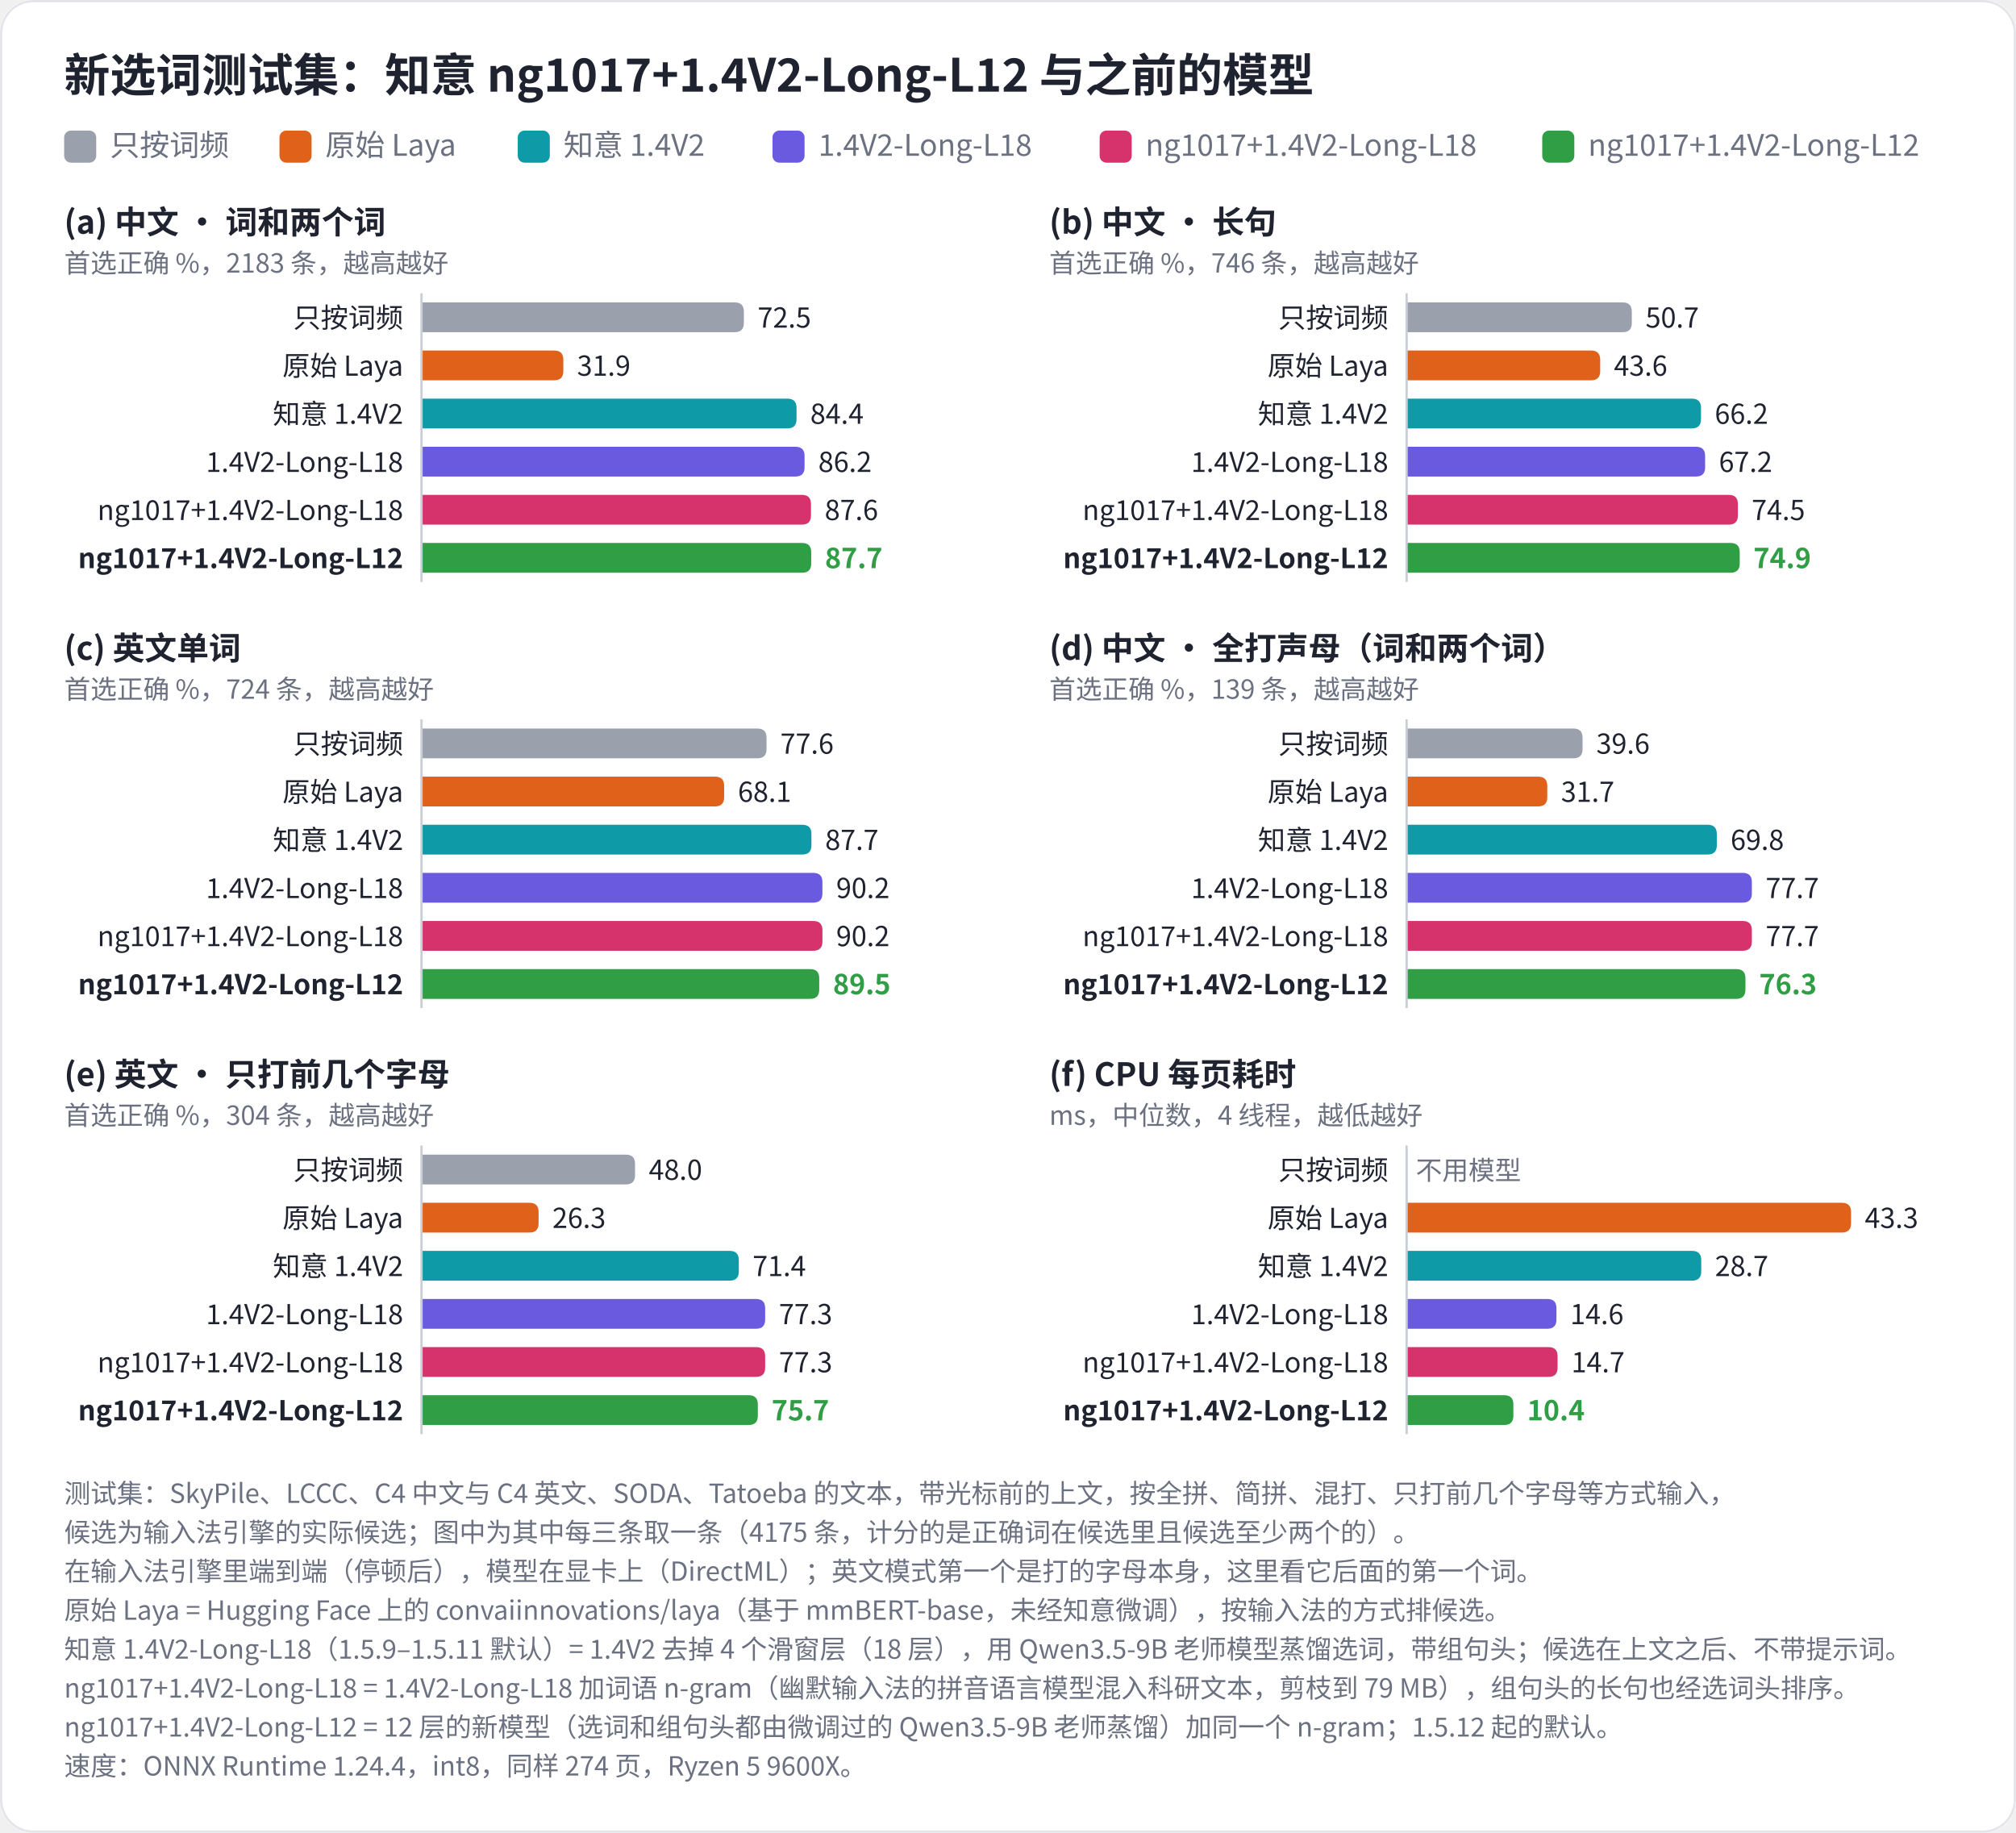
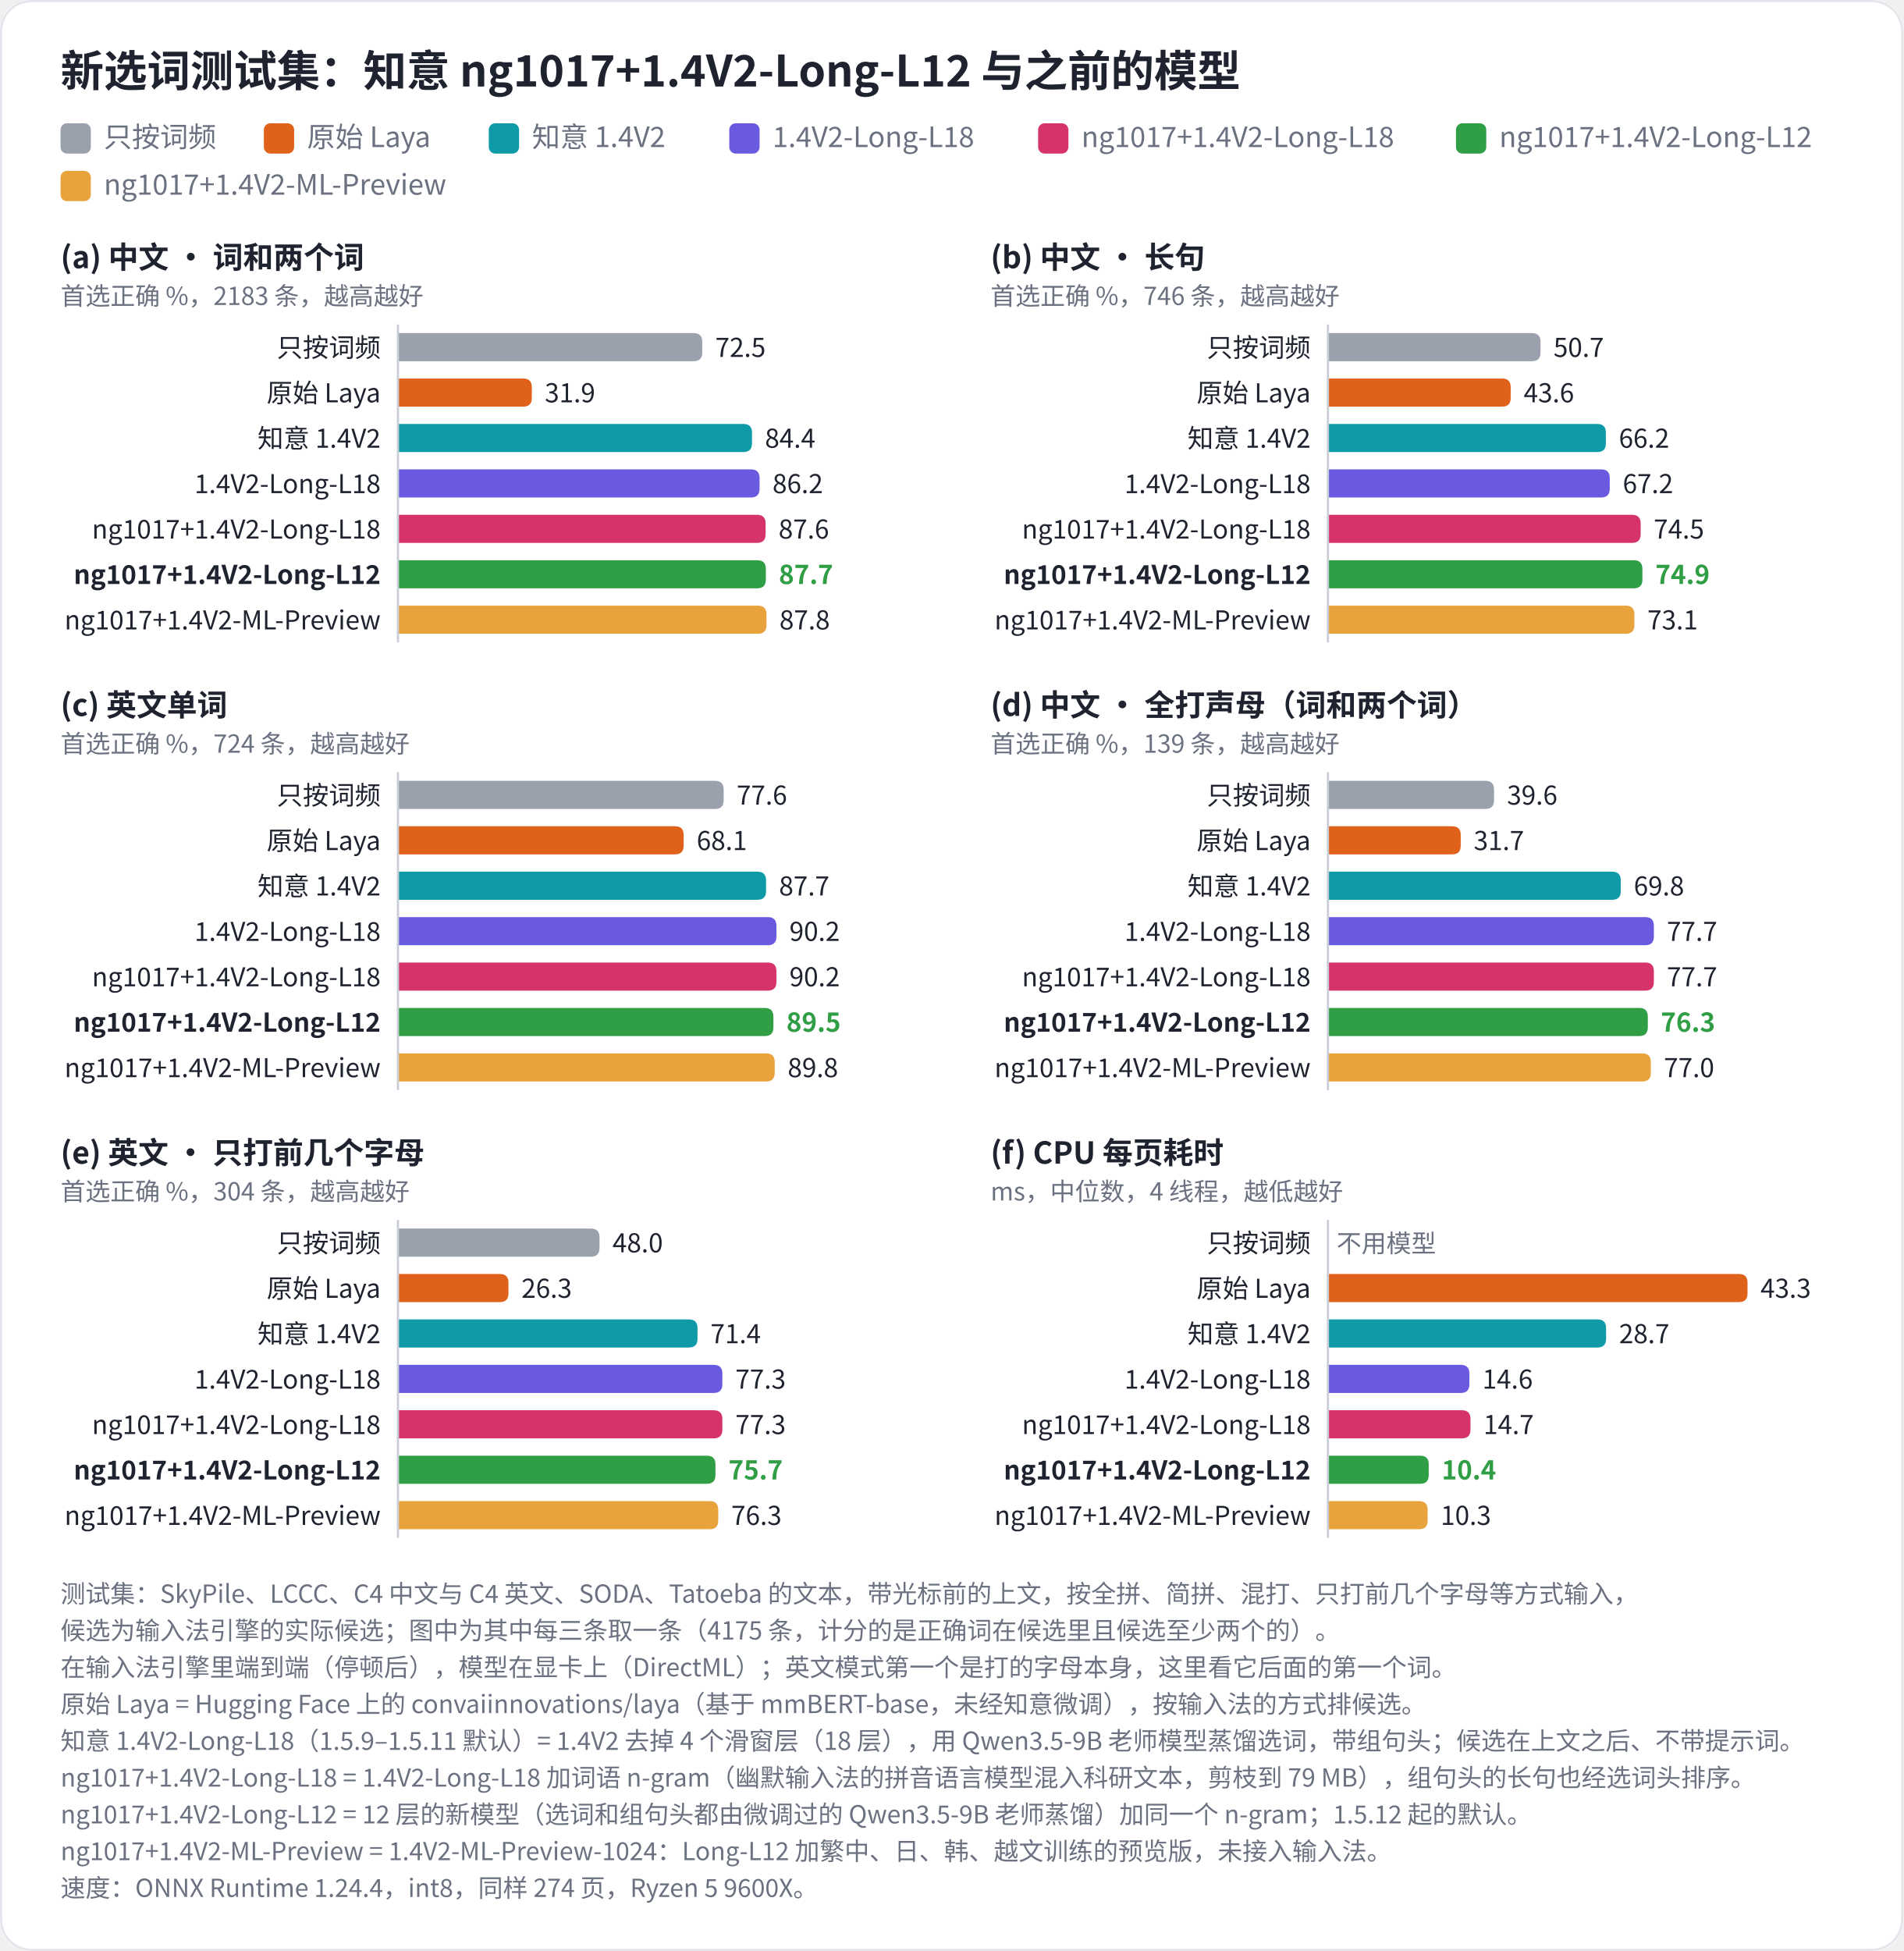
- <svg xmlns="http://www.w3.org/2000/svg" width="880" height="800" viewBox="0 0 880 800" font-family="'Microsoft YaHei','PingFang SC','Noto Sans CJK SC','Segoe UI',sans-serif">
-   <rect width="880" height="800" rx="14" fill="#FFFFFF" />
-   <rect x="0.5" y="0.5" width="879" height="799" rx="14" fill="none" stroke="#E3E5EB" />
+ <svg xmlns="http://www.w3.org/2000/svg" width="880" height="902" viewBox="0 0 880 902" font-family="'Microsoft YaHei','PingFang SC','Noto Sans CJK SC','Segoe UI',sans-serif">
+   <rect width="880" height="902" rx="14" fill="#FFFFFF" />
+   <rect x="0.5" y="0.5" width="879" height="901" rx="14" fill="none" stroke="#E3E5EB" />
  <text x="28" y="40" font-size="20" font-weight="700" fill="#1F2330">新选词测试集：知意 ng1017+1.4V2-Long-L12 与之前的模型</text>
  <rect x="28" y="57" width="14" height="14" rx="3" fill="#9AA1AD" />
  <text x="48" y="68" font-size="13" fill="#6B7180">只按词频</text>
  <rect x="122" y="57" width="14" height="14" rx="3" fill="#E0611A" />
  <text x="142" y="68" font-size="13" fill="#6B7180">原始 Laya</text>
  <rect x="226.0" y="57" width="14" height="14" rx="3" fill="#0E9AA7" />
  <text x="246.0" y="68" font-size="13" fill="#6B7180">知意 1.4V2</text>
  <rect x="337.2" y="57" width="14" height="14" rx="3" fill="#6A5AE0" />
  <text x="357.2" y="68" font-size="13" fill="#6B7180">1.4V2-Long-L18</text>
  <rect x="480.0" y="57" width="14" height="14" rx="3" fill="#D6336C" />
  <text x="500.0" y="68" font-size="13" fill="#6B7180">ng1017+1.4V2-Long-L18</text>
  <rect x="673.2" y="57" width="14" height="14" rx="3" fill="#2F9E44" />
  <text x="693.2" y="68" font-size="13" fill="#6B7180">ng1017+1.4V2-Long-L12</text>
-   <text x="28" y="102" font-size="14" font-weight="700" fill="#1F2330">(a) 中文 · 词和两个词</text>
-   <text x="28" y="119" font-size="11.5" fill="#6B7180">首选正确 %，2183 条，越高越好</text>
-   <text x="176" y="143" font-size="12" text-anchor="end" font-weight="400" fill="#1F2330">只按词频</text>
-   <path d="M184,132 H320.7 Q324.7,132 324.7,136.0 V141.0 Q324.7,145 320.7,145 H184 Z" fill="#9AA1AD" />
-   <text x="330.7" y="143" font-size="12" font-weight="400" fill="#1F2330">72.5</text>
-   <text x="176" y="164" font-size="12" text-anchor="end" font-weight="400" fill="#1F2330">原始 Laya</text>
-   <path d="M184,153 H241.9 Q245.9,153 245.9,157.0 V162.0 Q245.9,166 241.9,166 H184 Z" fill="#E0611A" />
-   <text x="251.9" y="164" font-size="12" font-weight="400" fill="#1F2330">31.9</text>
-   <text x="176" y="185" font-size="12" text-anchor="end" font-weight="400" fill="#1F2330">知意 1.4V2</text>
-   <path d="M184,174 H343.7 Q347.7,174 347.7,178.0 V183.0 Q347.7,187 343.7,187 H184 Z" fill="#0E9AA7" />
-   <text x="353.7" y="185" font-size="12" font-weight="400" fill="#1F2330">84.4</text>
-   <text x="176" y="206" font-size="12" text-anchor="end" font-weight="400" fill="#1F2330">1.4V2-Long-L18</text>
-   <path d="M184,195 H347.2 Q351.2,195 351.2,199.0 V204.0 Q351.2,208 347.2,208 H184 Z" fill="#6A5AE0" />
-   <text x="357.2" y="206" font-size="12" font-weight="400" fill="#1F2330">86.2</text>
-   <text x="176" y="227" font-size="12" text-anchor="end" font-weight="400" fill="#1F2330">ng1017+1.4V2-Long-L18</text>
-   <path d="M184,216 H350.0 Q354.0,216 354.0,220.0 V225.0 Q354.0,229 350.0,229 H184 Z" fill="#D6336C" />
-   <text x="360.0" y="227" font-size="12" font-weight="400" fill="#1F2330">87.6</text>
-   <text x="176" y="248" font-size="12" text-anchor="end" font-weight="700" fill="#1F2330">ng1017+1.4V2-Long-L12</text>
-   <path d="M184,237 H350.1 Q354.1,237 354.1,241.0 V246.0 Q354.1,250 350.1,250 H184 Z" fill="#2F9E44" />
-   <text x="360.1" y="248" font-size="12" font-weight="700" fill="#2F9E44">87.7</text>
-   <line x1="184" y1="128" x2="184" y2="254" stroke="#C9CDD6" />
-   <text x="458" y="102" font-size="14" font-weight="700" fill="#1F2330">(b) 中文 · 长句</text>
-   <text x="458" y="119" font-size="11.5" fill="#6B7180">首选正确 %，746 条，越高越好</text>
-   <text x="606" y="143" font-size="12" text-anchor="end" font-weight="400" fill="#1F2330">只按词频</text>
-   <path d="M614,132 H708.3 Q712.3,132 712.3,136.0 V141.0 Q712.3,145 708.3,145 H614 Z" fill="#9AA1AD" />
-   <text x="718.3" y="143" font-size="12" font-weight="400" fill="#1F2330">50.7</text>
-   <text x="606" y="164" font-size="12" text-anchor="end" font-weight="400" fill="#1F2330">原始 Laya</text>
-   <path d="M614,153 H694.5 Q698.5,153 698.5,157.0 V162.0 Q698.5,166 694.5,166 H614 Z" fill="#E0611A" />
-   <text x="704.5" y="164" font-size="12" font-weight="400" fill="#1F2330">43.6</text>
-   <text x="606" y="185" font-size="12" text-anchor="end" font-weight="400" fill="#1F2330">知意 1.4V2</text>
-   <path d="M614,174 H738.5 Q742.5,174 742.5,178.0 V183.0 Q742.5,187 738.5,187 H614 Z" fill="#0E9AA7" />
-   <text x="748.5" y="185" font-size="12" font-weight="400" fill="#1F2330">66.2</text>
-   <text x="606" y="206" font-size="12" text-anchor="end" font-weight="400" fill="#1F2330">1.4V2-Long-L18</text>
-   <path d="M614,195 H740.3 Q744.3,195 744.3,199.0 V204.0 Q744.3,208 740.3,208 H614 Z" fill="#6A5AE0" />
-   <text x="750.3" y="206" font-size="12" font-weight="400" fill="#1F2330">67.2</text>
-   <text x="606" y="227" font-size="12" text-anchor="end" font-weight="400" fill="#1F2330">ng1017+1.4V2-Long-L18</text>
-   <path d="M614,216 H754.6 Q758.6,216 758.6,220.0 V225.0 Q758.6,229 754.6,229 H614 Z" fill="#D6336C" />
-   <text x="764.6" y="227" font-size="12" font-weight="400" fill="#1F2330">74.5</text>
-   <text x="606" y="248" font-size="12" text-anchor="end" font-weight="700" fill="#1F2330">ng1017+1.4V2-Long-L12</text>
-   <path d="M614,237 H755.4 Q759.4,237 759.4,241.0 V246.0 Q759.4,250 755.4,250 H614 Z" fill="#2F9E44" />
-   <text x="765.4" y="248" font-size="12" font-weight="700" fill="#2F9E44">74.9</text>
-   <line x1="614" y1="128" x2="614" y2="254" stroke="#C9CDD6" />
-   <text x="28" y="288" font-size="14" font-weight="700" fill="#1F2330">(c) 英文单词</text>
-   <text x="28" y="305" font-size="11.5" fill="#6B7180">首选正确 %，724 条，越高越好</text>
-   <text x="176" y="329" font-size="12" text-anchor="end" font-weight="400" fill="#1F2330">只按词频</text>
-   <path d="M184,318 H330.6 Q334.6,318 334.6,322.0 V327.0 Q334.6,331 330.6,331 H184 Z" fill="#9AA1AD" />
-   <text x="340.6" y="329" font-size="12" font-weight="400" fill="#1F2330">77.6</text>
-   <text x="176" y="350" font-size="12" text-anchor="end" font-weight="400" fill="#1F2330">原始 Laya</text>
-   <path d="M184,339 H312.1 Q316.1,339 316.1,343.0 V348.0 Q316.1,352 312.1,352 H184 Z" fill="#E0611A" />
-   <text x="322.1" y="350" font-size="12" font-weight="400" fill="#1F2330">68.1</text>
-   <text x="176" y="371" font-size="12" text-anchor="end" font-weight="400" fill="#1F2330">知意 1.4V2</text>
-   <path d="M184,360 H350.2 Q354.2,360 354.2,364.0 V369.0 Q354.2,373 350.2,373 H184 Z" fill="#0E9AA7" />
-   <text x="360.2" y="371" font-size="12" font-weight="400" fill="#1F2330">87.7</text>
-   <text x="176" y="392" font-size="12" text-anchor="end" font-weight="400" fill="#1F2330">1.4V2-Long-L18</text>
-   <path d="M184,381 H355.0 Q359.0,381 359.0,385.0 V390.0 Q359.0,394 355.0,394 H184 Z" fill="#6A5AE0" />
-   <text x="365.0" y="392" font-size="12" font-weight="400" fill="#1F2330">90.2</text>
-   <text x="176" y="413" font-size="12" text-anchor="end" font-weight="400" fill="#1F2330">ng1017+1.4V2-Long-L18</text>
-   <path d="M184,402 H355.0 Q359.0,402 359.0,406.0 V411.0 Q359.0,415 355.0,415 H184 Z" fill="#D6336C" />
-   <text x="365.0" y="413" font-size="12" font-weight="400" fill="#1F2330">90.2</text>
-   <text x="176" y="434" font-size="12" text-anchor="end" font-weight="700" fill="#1F2330">ng1017+1.4V2-Long-L12</text>
-   <path d="M184,423 H353.6 Q357.6,423 357.6,427.0 V432.0 Q357.6,436 353.6,436 H184 Z" fill="#2F9E44" />
-   <text x="363.6" y="434" font-size="12" font-weight="700" fill="#2F9E44">89.5</text>
-   <line x1="184" y1="314" x2="184" y2="440" stroke="#C9CDD6" />
-   <text x="458" y="288" font-size="14" font-weight="700" fill="#1F2330">(d) 中文 · 全打声母（词和两个词）</text>
-   <text x="458" y="305" font-size="11.5" fill="#6B7180">首选正确 %，139 条，越高越好</text>
-   <text x="606" y="329" font-size="12" text-anchor="end" font-weight="400" fill="#1F2330">只按词频</text>
-   <path d="M614,318 H686.8 Q690.8,318 690.8,322.0 V327.0 Q690.8,331 686.8,331 H614 Z" fill="#9AA1AD" />
-   <text x="696.8" y="329" font-size="12" font-weight="400" fill="#1F2330">39.6</text>
-   <text x="606" y="350" font-size="12" text-anchor="end" font-weight="400" fill="#1F2330">原始 Laya</text>
-   <path d="M614,339 H671.4 Q675.4,339 675.4,343.0 V348.0 Q675.4,352 671.4,352 H614 Z" fill="#E0611A" />
-   <text x="681.4" y="350" font-size="12" font-weight="400" fill="#1F2330">31.7</text>
-   <text x="606" y="371" font-size="12" text-anchor="end" font-weight="400" fill="#1F2330">知意 1.4V2</text>
-   <path d="M614,360 H745.4 Q749.4,360 749.4,364.0 V369.0 Q749.4,373 745.4,373 H614 Z" fill="#0E9AA7" />
-   <text x="755.4" y="371" font-size="12" font-weight="400" fill="#1F2330">69.8</text>
-   <text x="606" y="392" font-size="12" text-anchor="end" font-weight="400" fill="#1F2330">1.4V2-Long-L18</text>
-   <path d="M614,381 H760.7 Q764.7,381 764.7,385.0 V390.0 Q764.7,394 760.7,394 H614 Z" fill="#6A5AE0" />
-   <text x="770.7" y="392" font-size="12" font-weight="400" fill="#1F2330">77.7</text>
-   <text x="606" y="413" font-size="12" text-anchor="end" font-weight="400" fill="#1F2330">ng1017+1.4V2-Long-L18</text>
-   <path d="M614,402 H760.7 Q764.7,402 764.7,406.0 V411.0 Q764.7,415 760.7,415 H614 Z" fill="#D6336C" />
-   <text x="770.7" y="413" font-size="12" font-weight="400" fill="#1F2330">77.7</text>
-   <text x="606" y="434" font-size="12" text-anchor="end" font-weight="700" fill="#1F2330">ng1017+1.4V2-Long-L12</text>
-   <path d="M614,423 H757.9 Q761.9,423 761.9,427.0 V432.0 Q761.9,436 757.9,436 H614 Z" fill="#2F9E44" />
-   <text x="767.9" y="434" font-size="12" font-weight="700" fill="#2F9E44">76.3</text>
-   <line x1="614" y1="314" x2="614" y2="440" stroke="#C9CDD6" />
-   <text x="28" y="474" font-size="14" font-weight="700" fill="#1F2330">(e) 英文 · 只打前几个字母</text>
-   <text x="28" y="491" font-size="11.5" fill="#6B7180">首选正确 %，304 条，越高越好</text>
-   <text x="176" y="515" font-size="12" text-anchor="end" font-weight="400" fill="#1F2330">只按词频</text>
-   <path d="M184,504 H273.2 Q277.2,504 277.2,508.0 V513.0 Q277.2,517 273.2,517 H184 Z" fill="#9AA1AD" />
-   <text x="283.2" y="515" font-size="12" font-weight="400" fill="#1F2330">48.0</text>
-   <text x="176" y="536" font-size="12" text-anchor="end" font-weight="400" fill="#1F2330">原始 Laya</text>
-   <path d="M184,525 H231.1 Q235.1,525 235.1,529.0 V534.0 Q235.1,538 231.1,538 H184 Z" fill="#E0611A" />
-   <text x="241.1" y="536" font-size="12" font-weight="400" fill="#1F2330">26.3</text>
-   <text x="176" y="557" font-size="12" text-anchor="end" font-weight="400" fill="#1F2330">知意 1.4V2</text>
-   <path d="M184,546 H318.5 Q322.5,546 322.5,550.0 V555.0 Q322.5,559 318.5,559 H184 Z" fill="#0E9AA7" />
-   <text x="328.5" y="557" font-size="12" font-weight="400" fill="#1F2330">71.4</text>
-   <text x="176" y="578" font-size="12" text-anchor="end" font-weight="400" fill="#1F2330">1.4V2-Long-L18</text>
-   <path d="M184,567 H330.0 Q334.0,567 334.0,571.0 V576.0 Q334.0,580 330.0,580 H184 Z" fill="#6A5AE0" />
-   <text x="340.0" y="578" font-size="12" font-weight="400" fill="#1F2330">77.3</text>
-   <text x="176" y="599" font-size="12" text-anchor="end" font-weight="400" fill="#1F2330">ng1017+1.4V2-Long-L18</text>
-   <path d="M184,588 H330.0 Q334.0,588 334.0,592.0 V597.0 Q334.0,601 330.0,601 H184 Z" fill="#D6336C" />
-   <text x="340.0" y="599" font-size="12" font-weight="400" fill="#1F2330">77.3</text>
-   <text x="176" y="620" font-size="12" text-anchor="end" font-weight="700" fill="#1F2330">ng1017+1.4V2-Long-L12</text>
-   <path d="M184,609 H326.8 Q330.8,609 330.8,613.0 V618.0 Q330.8,622 326.8,622 H184 Z" fill="#2F9E44" />
-   <text x="336.8" y="620" font-size="12" font-weight="700" fill="#2F9E44">75.7</text>
-   <line x1="184" y1="500" x2="184" y2="626" stroke="#C9CDD6" />
-   <text x="458" y="474" font-size="14" font-weight="700" fill="#1F2330">(f) CPU 每页耗时</text>
-   <text x="458" y="491" font-size="11.5" fill="#6B7180">ms，中位数，4 线程，越低越好</text>
-   <text x="606" y="515" font-size="12" text-anchor="end" font-weight="400" fill="#1F2330">只按词频</text>
-   <text x="618" y="515" font-size="11.5" fill="#6B7180">不用模型</text>
-   <text x="606" y="536" font-size="12" text-anchor="end" font-weight="400" fill="#1F2330">原始 Laya</text>
-   <path d="M614,525 H804.0 Q808.0,525 808.0,529.0 V534.0 Q808.0,538 804.0,538 H614 Z" fill="#E0611A" />
-   <text x="814.0" y="536" font-size="12" font-weight="400" fill="#1F2330">43.3</text>
-   <text x="606" y="557" font-size="12" text-anchor="end" font-weight="400" fill="#1F2330">知意 1.4V2</text>
-   <path d="M614,546 H738.6 Q742.6,546 742.6,550.0 V555.0 Q742.6,559 738.6,559 H614 Z" fill="#0E9AA7" />
-   <text x="748.6" y="557" font-size="12" font-weight="400" fill="#1F2330">28.7</text>
-   <text x="606" y="578" font-size="12" text-anchor="end" font-weight="400" fill="#1F2330">1.4V2-Long-L18</text>
-   <path d="M614,567 H675.4 Q679.4,567 679.4,571.0 V576.0 Q679.4,580 675.4,580 H614 Z" fill="#6A5AE0" />
-   <text x="685.4" y="578" font-size="12" font-weight="400" fill="#1F2330">14.6</text>
-   <text x="606" y="599" font-size="12" text-anchor="end" font-weight="400" fill="#1F2330">ng1017+1.4V2-Long-L18</text>
-   <path d="M614,588 H675.9 Q679.9,588 679.9,592.0 V597.0 Q679.9,601 675.9,601 H614 Z" fill="#D6336C" />
-   <text x="685.9" y="599" font-size="12" font-weight="400" fill="#1F2330">14.7</text>
-   <text x="606" y="620" font-size="12" text-anchor="end" font-weight="700" fill="#1F2330">ng1017+1.4V2-Long-L12</text>
-   <path d="M614,609 H656.6 Q660.6,609 660.6,613.0 V618.0 Q660.6,622 656.6,622 H614 Z" fill="#2F9E44" />
-   <text x="666.6" y="620" font-size="12" font-weight="700" fill="#2F9E44">10.4</text>
-   <line x1="614" y1="500" x2="614" y2="626" stroke="#C9CDD6" />
-   <text x="28" y="656" font-size="11.5" fill="#6B7180">测试集：SkyPile、LCCC、C4 中文与 C4 英文、SODA、Tatoeba 的文本，带光标前的上文，按全拼、简拼、混打、只打前几个字母等方式输入，</text>
-   <text x="28" y="673" font-size="11.5" fill="#6B7180">候选为输入法引擎的实际候选；图中为其中每三条取一条（4175 条，计分的是正确词在候选里且候选至少两个的）。</text>
-   <text x="28" y="690" font-size="11.5" fill="#6B7180">在输入法引擎里端到端（停顿后），模型在显卡上（DirectML）；英文模式第一个是打的字母本身，这里看它后面的第一个词。</text>
-   <text x="28" y="707" font-size="11.5" fill="#6B7180">原始 Laya = Hugging Face 上的 convaiinnovations/laya（基于 mmBERT-base，未经知意微调），按输入法的方式排候选。</text>
-   <text x="28" y="724" font-size="11.5" fill="#6B7180">知意 1.4V2-Long-L18（1.5.9–1.5.11 默认）= 1.4V2 去掉 4 个滑窗层（18 层），用 Qwen3.5-9B 老师模型蒸馏选词，带组句头；候选在上文之后、不带提示词。</text>
-   <text x="28" y="741" font-size="11.5" fill="#6B7180">ng1017+1.4V2-Long-L18 = 1.4V2-Long-L18 加词语 n-gram（幽默输入法的拼音语言模型混入科研文本，剪枝到 79 MB），组句头的长句也经选词头排序。</text>
-   <text x="28" y="758" font-size="11.5" fill="#6B7180">ng1017+1.4V2-Long-L12 = 12 层的新模型（选词和组句头都由微调过的 Qwen3.5-9B 老师蒸馏）加同一个 n-gram；1.5.12 起的默认。</text>
-   <text x="28" y="775" font-size="11.5" fill="#6B7180">速度：ONNX Runtime 1.24.4，int8，同样 274 页，Ryzen 5 9600X。</text>
+   <rect x="28" y="79" width="14" height="14" rx="3" fill="#E8A33D" />
+   <text x="48" y="90" font-size="13" fill="#6B7180">ng1017+1.4V2-ML-Preview</text>
+   <text x="28" y="124" font-size="14" font-weight="700" fill="#1F2330">(a) 中文 · 词和两个词</text>
+   <text x="28" y="141" font-size="11.5" fill="#6B7180">首选正确 %，2183 条，越高越好</text>
+   <text x="176" y="165" font-size="12" text-anchor="end" font-weight="400" fill="#1F2330">只按词频</text>
+   <path d="M184,154 H320.7 Q324.7,154 324.7,158.0 V163.0 Q324.7,167 320.7,167 H184 Z" fill="#9AA1AD" />
+   <text x="330.7" y="165" font-size="12" font-weight="400" fill="#1F2330">72.5</text>
+   <text x="176" y="186" font-size="12" text-anchor="end" font-weight="400" fill="#1F2330">原始 Laya</text>
+   <path d="M184,175 H241.9 Q245.9,175 245.9,179.0 V184.0 Q245.9,188 241.9,188 H184 Z" fill="#E0611A" />
+   <text x="251.9" y="186" font-size="12" font-weight="400" fill="#1F2330">31.9</text>
+   <text x="176" y="207" font-size="12" text-anchor="end" font-weight="400" fill="#1F2330">知意 1.4V2</text>
+   <path d="M184,196 H343.7 Q347.7,196 347.7,200.0 V205.0 Q347.7,209 343.7,209 H184 Z" fill="#0E9AA7" />
+   <text x="353.7" y="207" font-size="12" font-weight="400" fill="#1F2330">84.4</text>
+   <text x="176" y="228" font-size="12" text-anchor="end" font-weight="400" fill="#1F2330">1.4V2-Long-L18</text>
+   <path d="M184,217 H347.2 Q351.2,217 351.2,221.0 V226.0 Q351.2,230 347.2,230 H184 Z" fill="#6A5AE0" />
+   <text x="357.2" y="228" font-size="12" font-weight="400" fill="#1F2330">86.2</text>
+   <text x="176" y="249" font-size="12" text-anchor="end" font-weight="400" fill="#1F2330">ng1017+1.4V2-Long-L18</text>
+   <path d="M184,238 H350.0 Q354.0,238 354.0,242.0 V247.0 Q354.0,251 350.0,251 H184 Z" fill="#D6336C" />
+   <text x="360.0" y="249" font-size="12" font-weight="400" fill="#1F2330">87.6</text>
+   <text x="176" y="270" font-size="12" text-anchor="end" font-weight="700" fill="#1F2330">ng1017+1.4V2-Long-L12</text>
+   <path d="M184,259 H350.1 Q354.1,259 354.1,263.0 V268.0 Q354.1,272 350.1,272 H184 Z" fill="#2F9E44" />
+   <text x="360.1" y="270" font-size="12" font-weight="700" fill="#2F9E44">87.7</text>
+   <text x="176" y="291" font-size="12" text-anchor="end" font-weight="400" fill="#1F2330">ng1017+1.4V2-ML-Preview</text>
+   <path d="M184,280 H350.4 Q354.4,280 354.4,284.0 V289.0 Q354.4,293 350.4,293 H184 Z" fill="#E8A33D" />
+   <text x="360.4" y="291" font-size="12" font-weight="400" fill="#1F2330">87.8</text>
+   <line x1="184" y1="150" x2="184" y2="297" stroke="#C9CDD6" />
+   <text x="458" y="124" font-size="14" font-weight="700" fill="#1F2330">(b) 中文 · 长句</text>
+   <text x="458" y="141" font-size="11.5" fill="#6B7180">首选正确 %，746 条，越高越好</text>
+   <text x="606" y="165" font-size="12" text-anchor="end" font-weight="400" fill="#1F2330">只按词频</text>
+   <path d="M614,154 H708.3 Q712.3,154 712.3,158.0 V163.0 Q712.3,167 708.3,167 H614 Z" fill="#9AA1AD" />
+   <text x="718.3" y="165" font-size="12" font-weight="400" fill="#1F2330">50.7</text>
+   <text x="606" y="186" font-size="12" text-anchor="end" font-weight="400" fill="#1F2330">原始 Laya</text>
+   <path d="M614,175 H694.5 Q698.5,175 698.5,179.0 V184.0 Q698.5,188 694.5,188 H614 Z" fill="#E0611A" />
+   <text x="704.5" y="186" font-size="12" font-weight="400" fill="#1F2330">43.6</text>
+   <text x="606" y="207" font-size="12" text-anchor="end" font-weight="400" fill="#1F2330">知意 1.4V2</text>
+   <path d="M614,196 H738.5 Q742.5,196 742.5,200.0 V205.0 Q742.5,209 738.5,209 H614 Z" fill="#0E9AA7" />
+   <text x="748.5" y="207" font-size="12" font-weight="400" fill="#1F2330">66.2</text>
+   <text x="606" y="228" font-size="12" text-anchor="end" font-weight="400" fill="#1F2330">1.4V2-Long-L18</text>
+   <path d="M614,217 H740.3 Q744.3,217 744.3,221.0 V226.0 Q744.3,230 740.3,230 H614 Z" fill="#6A5AE0" />
+   <text x="750.3" y="228" font-size="12" font-weight="400" fill="#1F2330">67.2</text>
+   <text x="606" y="249" font-size="12" text-anchor="end" font-weight="400" fill="#1F2330">ng1017+1.4V2-Long-L18</text>
+   <path d="M614,238 H754.6 Q758.6,238 758.6,242.0 V247.0 Q758.6,251 754.6,251 H614 Z" fill="#D6336C" />
+   <text x="764.6" y="249" font-size="12" font-weight="400" fill="#1F2330">74.5</text>
+   <text x="606" y="270" font-size="12" text-anchor="end" font-weight="700" fill="#1F2330">ng1017+1.4V2-Long-L12</text>
+   <path d="M614,259 H755.4 Q759.4,259 759.4,263.0 V268.0 Q759.4,272 755.4,272 H614 Z" fill="#2F9E44" />
+   <text x="765.4" y="270" font-size="12" font-weight="700" fill="#2F9E44">74.9</text>
+   <text x="606" y="291" font-size="12" text-anchor="end" font-weight="400" fill="#1F2330">ng1017+1.4V2-ML-Preview</text>
+   <path d="M614,280 H751.7 Q755.7,280 755.7,284.0 V289.0 Q755.7,293 751.7,293 H614 Z" fill="#E8A33D" />
+   <text x="761.7" y="291" font-size="12" font-weight="400" fill="#1F2330">73.1</text>
+   <line x1="614" y1="150" x2="614" y2="297" stroke="#C9CDD6" />
+   <text x="28" y="331" font-size="14" font-weight="700" fill="#1F2330">(c) 英文单词</text>
+   <text x="28" y="348" font-size="11.5" fill="#6B7180">首选正确 %，724 条，越高越好</text>
+   <text x="176" y="372" font-size="12" text-anchor="end" font-weight="400" fill="#1F2330">只按词频</text>
+   <path d="M184,361 H330.6 Q334.6,361 334.6,365.0 V370.0 Q334.6,374 330.6,374 H184 Z" fill="#9AA1AD" />
+   <text x="340.6" y="372" font-size="12" font-weight="400" fill="#1F2330">77.6</text>
+   <text x="176" y="393" font-size="12" text-anchor="end" font-weight="400" fill="#1F2330">原始 Laya</text>
+   <path d="M184,382 H312.1 Q316.1,382 316.1,386.0 V391.0 Q316.1,395 312.1,395 H184 Z" fill="#E0611A" />
+   <text x="322.1" y="393" font-size="12" font-weight="400" fill="#1F2330">68.1</text>
+   <text x="176" y="414" font-size="12" text-anchor="end" font-weight="400" fill="#1F2330">知意 1.4V2</text>
+   <path d="M184,403 H350.2 Q354.2,403 354.2,407.0 V412.0 Q354.2,416 350.2,416 H184 Z" fill="#0E9AA7" />
+   <text x="360.2" y="414" font-size="12" font-weight="400" fill="#1F2330">87.7</text>
+   <text x="176" y="435" font-size="12" text-anchor="end" font-weight="400" fill="#1F2330">1.4V2-Long-L18</text>
+   <path d="M184,424 H355.0 Q359.0,424 359.0,428.0 V433.0 Q359.0,437 355.0,437 H184 Z" fill="#6A5AE0" />
+   <text x="365.0" y="435" font-size="12" font-weight="400" fill="#1F2330">90.2</text>
+   <text x="176" y="456" font-size="12" text-anchor="end" font-weight="400" fill="#1F2330">ng1017+1.4V2-Long-L18</text>
+   <path d="M184,445 H355.0 Q359.0,445 359.0,449.0 V454.0 Q359.0,458 355.0,458 H184 Z" fill="#D6336C" />
+   <text x="365.0" y="456" font-size="12" font-weight="400" fill="#1F2330">90.2</text>
+   <text x="176" y="477" font-size="12" text-anchor="end" font-weight="700" fill="#1F2330">ng1017+1.4V2-Long-L12</text>
+   <path d="M184,466 H353.6 Q357.6,466 357.6,470.0 V475.0 Q357.6,479 353.6,479 H184 Z" fill="#2F9E44" />
+   <text x="363.6" y="477" font-size="12" font-weight="700" fill="#2F9E44">89.5</text>
+   <text x="176" y="498" font-size="12" text-anchor="end" font-weight="400" fill="#1F2330">ng1017+1.4V2-ML-Preview</text>
+   <path d="M184,487 H354.2 Q358.2,487 358.2,491.0 V496.0 Q358.2,500 354.2,500 H184 Z" fill="#E8A33D" />
+   <text x="364.2" y="498" font-size="12" font-weight="400" fill="#1F2330">89.8</text>
+   <line x1="184" y1="357" x2="184" y2="504" stroke="#C9CDD6" />
+   <text x="458" y="331" font-size="14" font-weight="700" fill="#1F2330">(d) 中文 · 全打声母（词和两个词）</text>
+   <text x="458" y="348" font-size="11.5" fill="#6B7180">首选正确 %，139 条，越高越好</text>
+   <text x="606" y="372" font-size="12" text-anchor="end" font-weight="400" fill="#1F2330">只按词频</text>
+   <path d="M614,361 H686.8 Q690.8,361 690.8,365.0 V370.0 Q690.8,374 686.8,374 H614 Z" fill="#9AA1AD" />
+   <text x="696.8" y="372" font-size="12" font-weight="400" fill="#1F2330">39.6</text>
+   <text x="606" y="393" font-size="12" text-anchor="end" font-weight="400" fill="#1F2330">原始 Laya</text>
+   <path d="M614,382 H671.4 Q675.4,382 675.4,386.0 V391.0 Q675.4,395 671.4,395 H614 Z" fill="#E0611A" />
+   <text x="681.4" y="393" font-size="12" font-weight="400" fill="#1F2330">31.7</text>
+   <text x="606" y="414" font-size="12" text-anchor="end" font-weight="400" fill="#1F2330">知意 1.4V2</text>
+   <path d="M614,403 H745.4 Q749.4,403 749.4,407.0 V412.0 Q749.4,416 745.4,416 H614 Z" fill="#0E9AA7" />
+   <text x="755.4" y="414" font-size="12" font-weight="400" fill="#1F2330">69.8</text>
+   <text x="606" y="435" font-size="12" text-anchor="end" font-weight="400" fill="#1F2330">1.4V2-Long-L18</text>
+   <path d="M614,424 H760.7 Q764.7,424 764.7,428.0 V433.0 Q764.7,437 760.7,437 H614 Z" fill="#6A5AE0" />
+   <text x="770.7" y="435" font-size="12" font-weight="400" fill="#1F2330">77.7</text>
+   <text x="606" y="456" font-size="12" text-anchor="end" font-weight="400" fill="#1F2330">ng1017+1.4V2-Long-L18</text>
+   <path d="M614,445 H760.7 Q764.7,445 764.7,449.0 V454.0 Q764.7,458 760.7,458 H614 Z" fill="#D6336C" />
+   <text x="770.7" y="456" font-size="12" font-weight="400" fill="#1F2330">77.7</text>
+   <text x="606" y="477" font-size="12" text-anchor="end" font-weight="700" fill="#1F2330">ng1017+1.4V2-Long-L12</text>
+   <path d="M614,466 H757.9 Q761.9,466 761.9,470.0 V475.0 Q761.9,479 757.9,479 H614 Z" fill="#2F9E44" />
+   <text x="767.9" y="477" font-size="12" font-weight="700" fill="#2F9E44">76.3</text>
+   <text x="606" y="498" font-size="12" text-anchor="end" font-weight="400" fill="#1F2330">ng1017+1.4V2-ML-Preview</text>
+   <path d="M614,487 H759.3 Q763.3,487 763.3,491.0 V496.0 Q763.3,500 759.3,500 H614 Z" fill="#E8A33D" />
+   <text x="769.3" y="498" font-size="12" font-weight="400" fill="#1F2330">77.0</text>
+   <line x1="614" y1="357" x2="614" y2="504" stroke="#C9CDD6" />
+   <text x="28" y="538" font-size="14" font-weight="700" fill="#1F2330">(e) 英文 · 只打前几个字母</text>
+   <text x="28" y="555" font-size="11.5" fill="#6B7180">首选正确 %，304 条，越高越好</text>
+   <text x="176" y="579" font-size="12" text-anchor="end" font-weight="400" fill="#1F2330">只按词频</text>
+   <path d="M184,568 H273.2 Q277.2,568 277.2,572.0 V577.0 Q277.2,581 273.2,581 H184 Z" fill="#9AA1AD" />
+   <text x="283.2" y="579" font-size="12" font-weight="400" fill="#1F2330">48.0</text>
+   <text x="176" y="600" font-size="12" text-anchor="end" font-weight="400" fill="#1F2330">原始 Laya</text>
+   <path d="M184,589 H231.1 Q235.1,589 235.1,593.0 V598.0 Q235.1,602 231.1,602 H184 Z" fill="#E0611A" />
+   <text x="241.1" y="600" font-size="12" font-weight="400" fill="#1F2330">26.3</text>
+   <text x="176" y="621" font-size="12" text-anchor="end" font-weight="400" fill="#1F2330">知意 1.4V2</text>
+   <path d="M184,610 H318.5 Q322.5,610 322.5,614.0 V619.0 Q322.5,623 318.5,623 H184 Z" fill="#0E9AA7" />
+   <text x="328.5" y="621" font-size="12" font-weight="400" fill="#1F2330">71.4</text>
+   <text x="176" y="642" font-size="12" text-anchor="end" font-weight="400" fill="#1F2330">1.4V2-Long-L18</text>
+   <path d="M184,631 H330.0 Q334.0,631 334.0,635.0 V640.0 Q334.0,644 330.0,644 H184 Z" fill="#6A5AE0" />
+   <text x="340.0" y="642" font-size="12" font-weight="400" fill="#1F2330">77.3</text>
+   <text x="176" y="663" font-size="12" text-anchor="end" font-weight="400" fill="#1F2330">ng1017+1.4V2-Long-L18</text>
+   <path d="M184,652 H330.0 Q334.0,652 334.0,656.0 V661.0 Q334.0,665 330.0,665 H184 Z" fill="#D6336C" />
+   <text x="340.0" y="663" font-size="12" font-weight="400" fill="#1F2330">77.3</text>
+   <text x="176" y="684" font-size="12" text-anchor="end" font-weight="700" fill="#1F2330">ng1017+1.4V2-Long-L12</text>
+   <path d="M184,673 H326.8 Q330.8,673 330.8,677.0 V682.0 Q330.8,686 326.8,686 H184 Z" fill="#2F9E44" />
+   <text x="336.8" y="684" font-size="12" font-weight="700" fill="#2F9E44">75.7</text>
+   <text x="176" y="705" font-size="12" text-anchor="end" font-weight="400" fill="#1F2330">ng1017+1.4V2-ML-Preview</text>
+   <path d="M184,694 H328.1 Q332.1,694 332.1,698.0 V703.0 Q332.1,707 328.1,707 H184 Z" fill="#E8A33D" />
+   <text x="338.1" y="705" font-size="12" font-weight="400" fill="#1F2330">76.3</text>
+   <line x1="184" y1="564" x2="184" y2="711" stroke="#C9CDD6" />
+   <text x="458" y="538" font-size="14" font-weight="700" fill="#1F2330">(f) CPU 每页耗时</text>
+   <text x="458" y="555" font-size="11.5" fill="#6B7180">ms，中位数，4 线程，越低越好</text>
+   <text x="606" y="579" font-size="12" text-anchor="end" font-weight="400" fill="#1F2330">只按词频</text>
+   <text x="618" y="579" font-size="11.5" fill="#6B7180">不用模型</text>
+   <text x="606" y="600" font-size="12" text-anchor="end" font-weight="400" fill="#1F2330">原始 Laya</text>
+   <path d="M614,589 H804.0 Q808.0,589 808.0,593.0 V598.0 Q808.0,602 804.0,602 H614 Z" fill="#E0611A" />
+   <text x="814.0" y="600" font-size="12" font-weight="400" fill="#1F2330">43.3</text>
+   <text x="606" y="621" font-size="12" text-anchor="end" font-weight="400" fill="#1F2330">知意 1.4V2</text>
+   <path d="M614,610 H738.6 Q742.6,610 742.6,614.0 V619.0 Q742.6,623 738.6,623 H614 Z" fill="#0E9AA7" />
+   <text x="748.6" y="621" font-size="12" font-weight="400" fill="#1F2330">28.7</text>
+   <text x="606" y="642" font-size="12" text-anchor="end" font-weight="400" fill="#1F2330">1.4V2-Long-L18</text>
+   <path d="M614,631 H675.4 Q679.4,631 679.4,635.0 V640.0 Q679.4,644 675.4,644 H614 Z" fill="#6A5AE0" />
+   <text x="685.4" y="642" font-size="12" font-weight="400" fill="#1F2330">14.6</text>
+   <text x="606" y="663" font-size="12" text-anchor="end" font-weight="400" fill="#1F2330">ng1017+1.4V2-Long-L18</text>
+   <path d="M614,652 H675.9 Q679.9,652 679.9,656.0 V661.0 Q679.9,665 675.9,665 H614 Z" fill="#D6336C" />
+   <text x="685.9" y="663" font-size="12" font-weight="400" fill="#1F2330">14.7</text>
+   <text x="606" y="684" font-size="12" text-anchor="end" font-weight="700" fill="#1F2330">ng1017+1.4V2-Long-L12</text>
+   <path d="M614,673 H656.6 Q660.6,673 660.6,677.0 V682.0 Q660.6,686 656.6,686 H614 Z" fill="#2F9E44" />
+   <text x="666.6" y="684" font-size="12" font-weight="700" fill="#2F9E44">10.4</text>
+   <text x="606" y="705" font-size="12" text-anchor="end" font-weight="400" fill="#1F2330">ng1017+1.4V2-ML-Preview</text>
+   <path d="M614,694 H656.1 Q660.1,694 660.1,698.0 V703.0 Q660.1,707 656.1,707 H614 Z" fill="#E8A33D" />
+   <text x="666.1" y="705" font-size="12" font-weight="400" fill="#1F2330">10.3</text>
+   <line x1="614" y1="564" x2="614" y2="711" stroke="#C9CDD6" />
+   <text x="28" y="741" font-size="11.5" fill="#6B7180">测试集：SkyPile、LCCC、C4 中文与 C4 英文、SODA、Tatoeba 的文本，带光标前的上文，按全拼、简拼、混打、只打前几个字母等方式输入，</text>
+   <text x="28" y="758" font-size="11.5" fill="#6B7180">候选为输入法引擎的实际候选；图中为其中每三条取一条（4175 条，计分的是正确词在候选里且候选至少两个的）。</text>
+   <text x="28" y="775" font-size="11.5" fill="#6B7180">在输入法引擎里端到端（停顿后），模型在显卡上（DirectML）；英文模式第一个是打的字母本身，这里看它后面的第一个词。</text>
+   <text x="28" y="792" font-size="11.5" fill="#6B7180">原始 Laya = Hugging Face 上的 convaiinnovations/laya（基于 mmBERT-base，未经知意微调），按输入法的方式排候选。</text>
+   <text x="28" y="809" font-size="11.5" fill="#6B7180">知意 1.4V2-Long-L18（1.5.9–1.5.11 默认）= 1.4V2 去掉 4 个滑窗层（18 层），用 Qwen3.5-9B 老师模型蒸馏选词，带组句头；候选在上文之后、不带提示词。</text>
+   <text x="28" y="826" font-size="11.5" fill="#6B7180">ng1017+1.4V2-Long-L18 = 1.4V2-Long-L18 加词语 n-gram（幽默输入法的拼音语言模型混入科研文本，剪枝到 79 MB），组句头的长句也经选词头排序。</text>
+   <text x="28" y="843" font-size="11.5" fill="#6B7180">ng1017+1.4V2-Long-L12 = 12 层的新模型（选词和组句头都由微调过的 Qwen3.5-9B 老师蒸馏）加同一个 n-gram；1.5.12 起的默认。</text>
+   <text x="28" y="860" font-size="11.5" fill="#6B7180">ng1017+1.4V2-ML-Preview = 1.4V2-ML-Preview-1024：Long-L12 加繁中、日、韩、越文训练的预览版，未接入输入法。</text>
+   <text x="28" y="877" font-size="11.5" fill="#6B7180">速度：ONNX Runtime 1.24.4，int8，同样 274 页，Ryzen 5 9600X。</text>
</svg>
